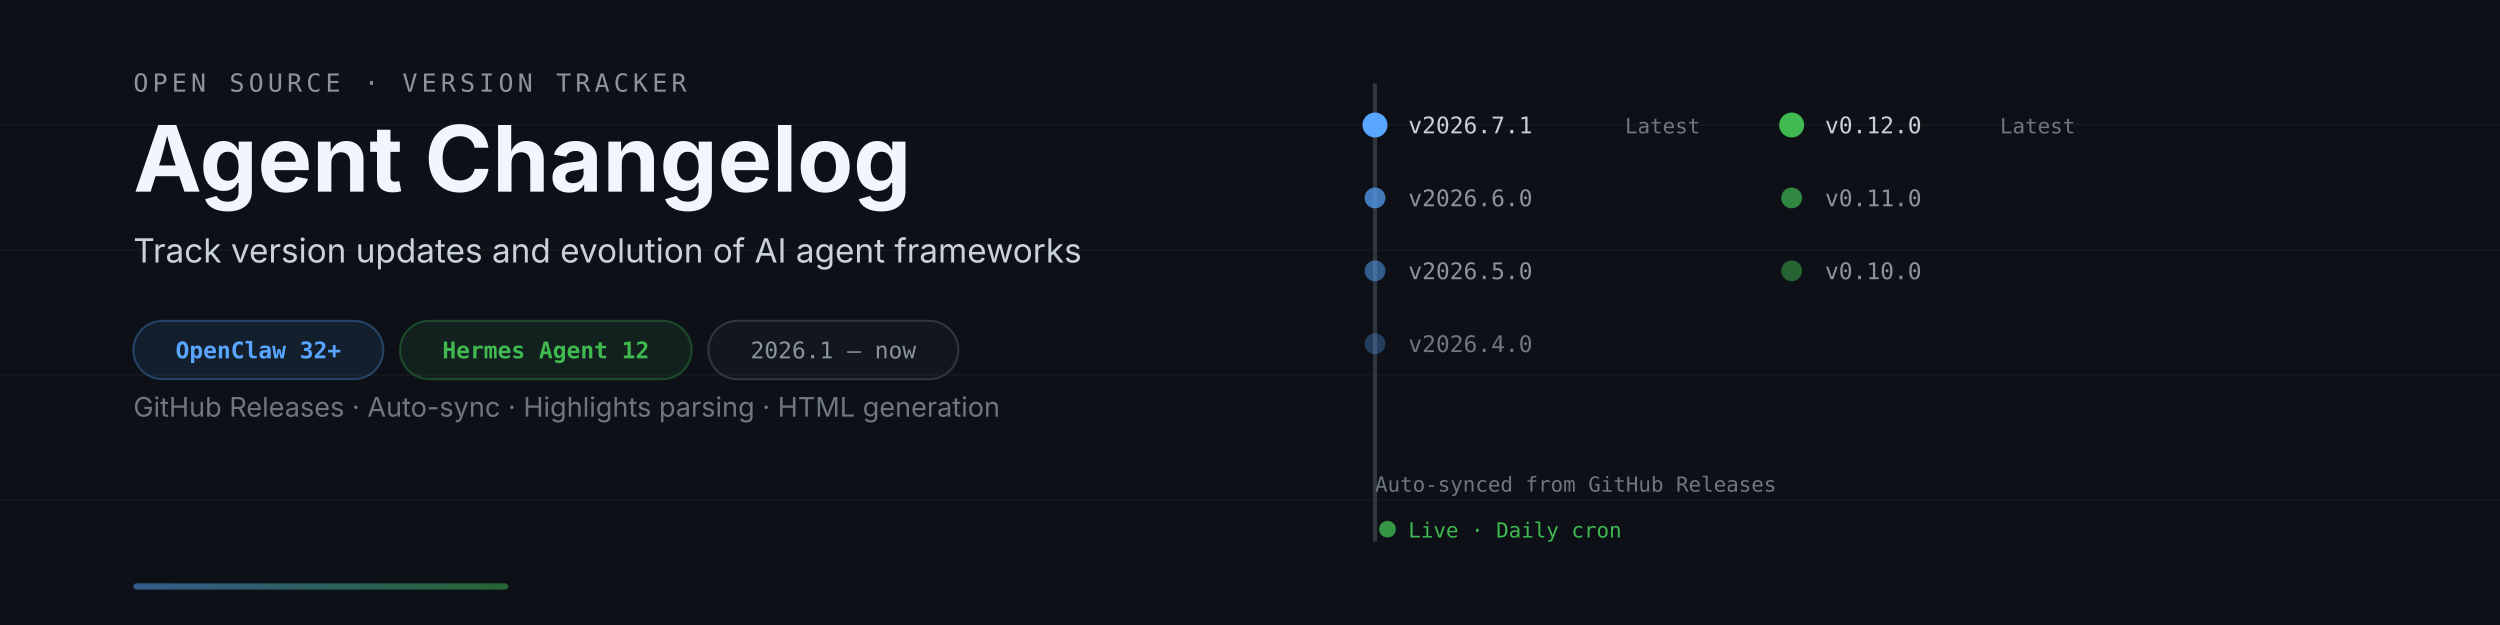
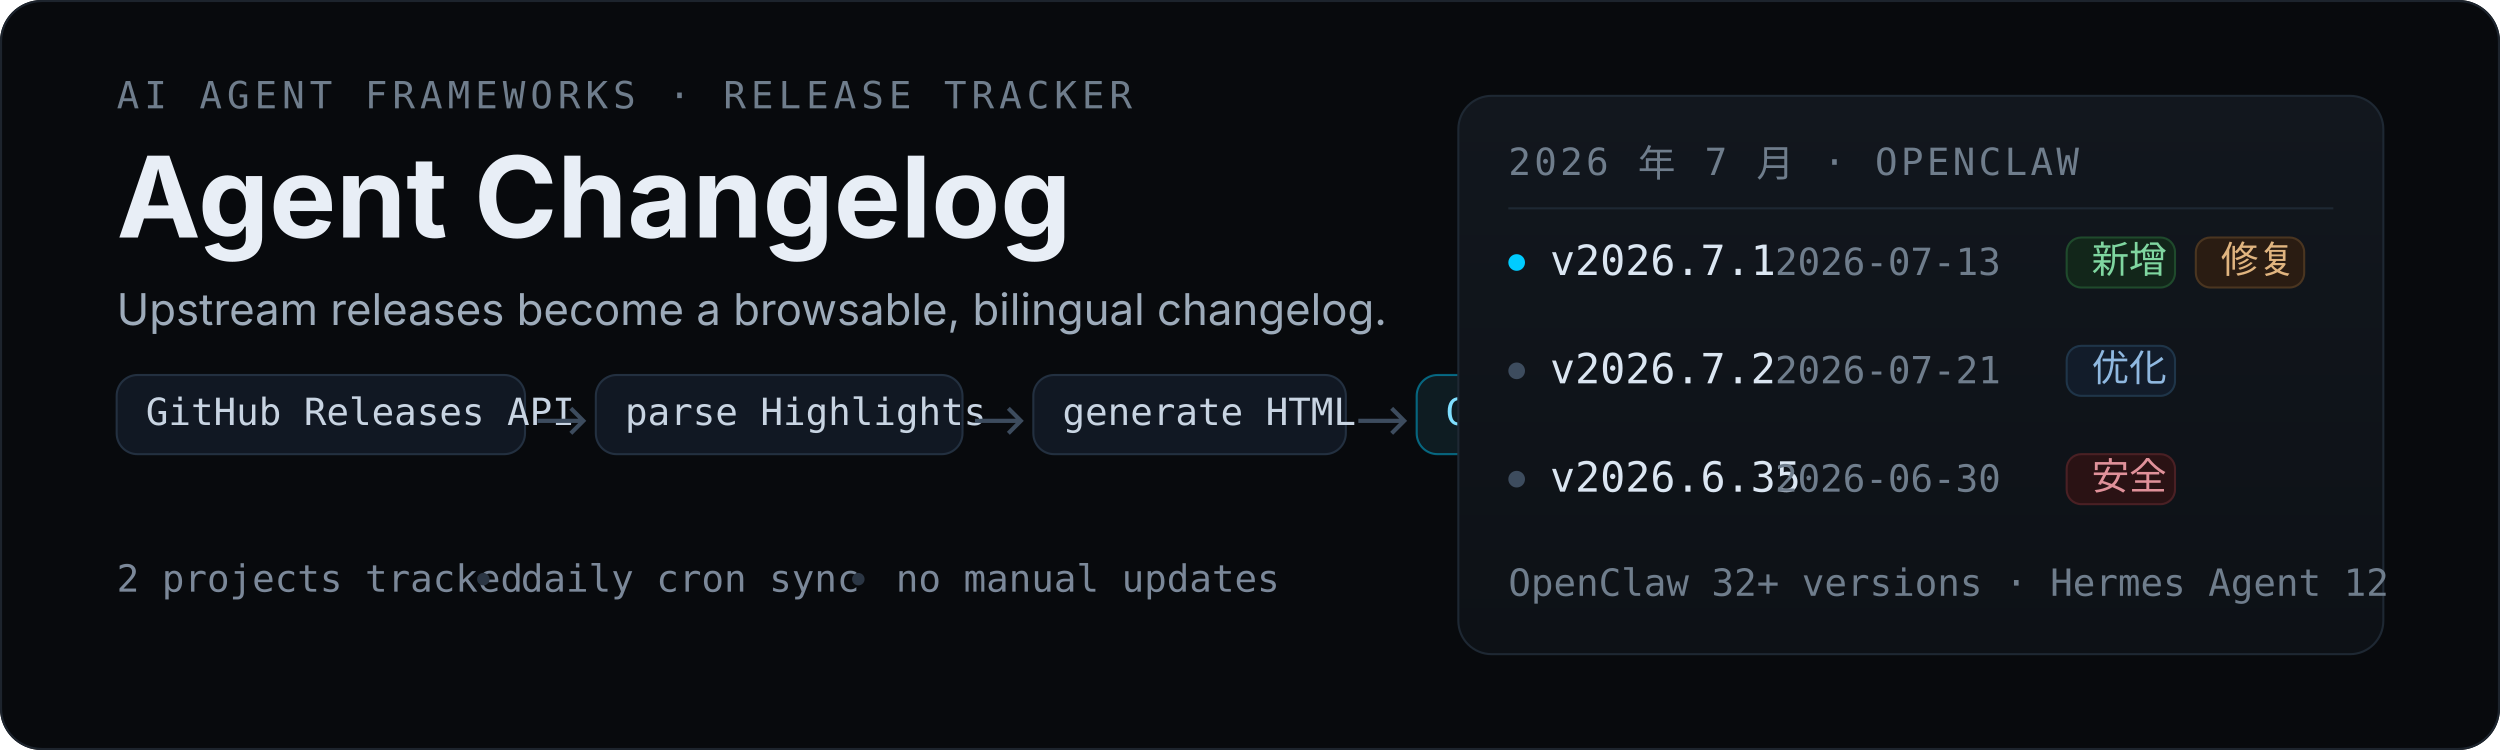
- <svg xmlns="http://www.w3.org/2000/svg" width="1200" height="300" viewBox="0 0 1200 300" role="img" aria-labelledby="title desc">
+ <svg xmlns="http://www.w3.org/2000/svg" width="1200" height="360" viewBox="0 0 1200 360" role="img" aria-labelledby="title desc">
  <defs>
-     <linearGradient id="accent" x1="0" y1="0" x2="1" y2="0">
-       <stop offset="0%" stop-color="#58A6FF" />
-       <stop offset="100%" stop-color="#3FB950" />
+     <linearGradient id="panel" x1="0" y1="0" x2="0" y2="1">
+       <stop offset="0" stop-color="#12171e" />
+       <stop offset="1" stop-color="#0d1116" />
    </linearGradient>
  </defs>
-   <rect width="1200" height="300" rx="0" fill="#0d1117" />
-   <g opacity="0.03">
-     <line x1="0" y1="60" x2="1200" y2="60" stroke="#c9d1d9" stroke-width="1" />
-     <line x1="0" y1="120" x2="1200" y2="120" stroke="#c9d1d9" stroke-width="1" />
-     <line x1="0" y1="180" x2="1200" y2="180" stroke="#c9d1d9" stroke-width="1" />
-     <line x1="0" y1="240" x2="1200" y2="240" stroke="#c9d1d9" stroke-width="1" />
-   </g>
-   <g id="title-block" transform="translate(64 44)">
-     <text x="0" y="0" fill="#8b949e" font-family="ui-monospace, SFMono-Regular, Menlo, monospace" font-size="12" font-weight="500" letter-spacing="2">
-       OPEN SOURCE · VERSION TRACKER
-     </text>
-     <text x="0" y="48" fill="#f0f6fc" font-family="-apple-system, BlinkMacSystemFont, Segoe UI, sans-serif" font-size="44" font-weight="700">
-       Agent Changelog
-     </text>
-     <text x="0" y="82" fill="#c9d1d9" font-family="-apple-system, BlinkMacSystemFont, Segoe UI, PingFang SC, sans-serif" font-size="16">
-       Track version updates and evolution of AI agent frameworks
-     </text>
-     <g transform="translate(0 110)">
-       <rect x="0" y="0" width="120" height="28" rx="14" fill="#58A6FF" fill-opacity="0.1" stroke="#58A6FF" stroke-opacity="0.3" stroke-width="1" />
-       <text x="60" y="18" fill="#58A6FF" font-family="ui-monospace, SFMono-Regular, Menlo, monospace" font-size="11" text-anchor="middle" font-weight="600">OpenClaw 32+</text>
-       <rect x="128" y="0" width="140" height="28" rx="14" fill="#3FB950" fill-opacity="0.1" stroke="#3FB950" stroke-opacity="0.3" stroke-width="1" />
-       <text x="198" y="18" fill="#3FB950" font-family="ui-monospace, SFMono-Regular, Menlo, monospace" font-size="11" text-anchor="middle" font-weight="600">Hermes Agent 12</text>
-       <rect x="276" y="0" width="120" height="28" rx="14" fill="#8b949e" fill-opacity="0.05" stroke="#30363d" stroke-width="1" />
-       <text x="336" y="18" fill="#8b949e" font-family="ui-monospace, SFMono-Regular, Menlo, monospace" font-size="11" text-anchor="middle">2026.1 — now</text>
+   <rect width="1200" height="360" rx="20" fill="#080a0d" />
+   <rect x="0.5" y="0.5" width="1199" height="359" rx="19.5" fill="none" stroke="#1d242d" />
+   <g id="title-block" transform="translate(56 52)">
+     <text x="0" y="0" font-family="ui-monospace, SFMono-Regular, Menlo, monospace" font-size="18" fill="#6f7d8c" letter-spacing="2.4">AI AGENT FRAMEWORKS · RELEASE TRACKER</text>
+     <text x="0" y="62" font-family="-apple-system, BlinkMacSystemFont, Segoe UI, PingFang SC, sans-serif" font-size="54" font-weight="700" fill="#e8eef6">Agent Changelog</text>
+     <text x="0" y="104" font-family="-apple-system, BlinkMacSystemFont, Segoe UI, PingFang SC, sans-serif" font-size="21" fill="#9dabba">Upstream releases become a browsable, bilingual changelog.</text>
+     <g transform="translate(0 150)" font-family="ui-monospace, SFMono-Regular, Menlo, monospace" font-size="18">
+       <rect x="0" y="-22" width="196" height="38" rx="10" fill="#111823" stroke="#233040" />
+       <text x="14" y="2" fill="#c8d4e2">GitHub Releases API</text>
+       <path d="M202 0 h22 m-6 -6 l6 6 -6 6" stroke="#3d4c5e" stroke-width="2" fill="none" />
+       <rect x="230" y="-22" width="176" height="38" rx="10" fill="#111823" stroke="#233040" />
+       <text x="244" y="2" fill="#c8d4e2">parse Highlights</text>
+       <path d="M412 0 h22 m-6 -6 l6 6 -6 6" stroke="#3d4c5e" stroke-width="2" fill="none" />
+       <rect x="440" y="-22" width="150" height="38" rx="10" fill="#111823" stroke="#233040" />
+       <text x="454" y="2" fill="#c8d4e2">generate HTML</text>
+       <path d="M596 0 h22 m-6 -6 l6 6 -6 6" stroke="#3d4c5e" stroke-width="2" fill="none" />
+       <rect x="624" y="-22" width="152" height="38" rx="10" fill="#0e1c22" stroke="#00ccff" stroke-opacity="0.45" />
+       <text x="638" y="2" fill="#7fdfff">GitHub Pages</text>
    </g>
-     <g transform="translate(0 156)">
-       <text x="0" y="0" fill="#6e7681" font-family="-apple-system, BlinkMacSystemFont, Segoe UI, sans-serif" font-size="13">
-         GitHub Releases · Auto-sync · Highlights parsing · HTML generation
-       </text>
+     <g transform="translate(0 232)" font-family="ui-monospace, SFMono-Regular, Menlo, monospace" font-size="18" fill="#7b8899">
+       <text x="0" y="0">2 projects tracked</text>
+       <circle cx="176" cy="-6" r="3" fill="#2b3644" />
+       <text x="194" y="0">daily cron sync</text>
+       <circle cx="356" cy="-6" r="3" fill="#2b3644" />
+       <text x="374" y="0">no manual updates</text>
    </g>
  </g>
-   <g id="timeline" transform="translate(640 40)">
-     <line x1="20" y1="0" x2="20" y2="220" stroke="#30363d" stroke-width="2" />
-     <g>
-       <circle cx="20" cy="20" r="6" fill="#58A6FF" />
-       <text x="36" y="24" fill="#c9d1d9" font-family="ui-monospace, SFMono-Regular, Menlo, monospace" font-size="11">v2026.7.1</text>
-       <text x="140" y="24" fill="#6e7681" font-family="ui-monospace, SFMono-Regular, Menlo, monospace" font-size="10">Latest</text>
-       <circle cx="20" cy="55" r="5" fill="#58A6FF" opacity="0.7" />
-       <text x="36" y="59" fill="#8b949e" font-family="ui-monospace, SFMono-Regular, Menlo, monospace" font-size="11">v2026.6.0</text>
-       <circle cx="20" cy="90" r="5" fill="#58A6FF" opacity="0.5" />
-       <text x="36" y="94" fill="#8b949e" font-family="ui-monospace, SFMono-Regular, Menlo, monospace" font-size="11">v2026.5.0</text>
-       <circle cx="20" cy="125" r="5" fill="#58A6FF" opacity="0.3" />
-       <text x="36" y="129" fill="#6e7681" font-family="ui-monospace, SFMono-Regular, Menlo, monospace" font-size="11">v2026.4.0</text>
+   <g id="release-panel" transform="translate(700 46)">
+     <rect x="0" y="0" width="444" height="268" rx="16" fill="url(#panel)" stroke="#1e2833" />
+     <g transform="translate(24 38)">
+       <text x="0" y="0" font-family="ui-monospace, SFMono-Regular, Menlo, monospace" font-size="18" fill="#6f7d8c" letter-spacing="1.6">2026 年 7 月 · OPENCLAW</text>
+       <line x1="0" y1="16" x2="396" y2="16" stroke="#1e2833" />
+       <g transform="translate(0 48)">
+         <circle cx="4" cy="-6" r="4" fill="#00ccff" />
+         <text x="20" y="0" font-family="ui-monospace, SFMono-Regular, Menlo, monospace" font-size="20" fill="#dbe6f2">v2026.7.1</text>
+         <text x="128" y="0" font-family="ui-monospace, SFMono-Regular, Menlo, monospace" font-size="18" fill="#6f7d8c">2026-07-13</text>
+         <rect x="268" y="-18" width="52" height="24" rx="7" fill="#12261a" stroke="#1f4a2c" />
+         <text x="280" y="-1" font-family="-apple-system, BlinkMacSystemFont, Segoe UI, PingFang SC, sans-serif" font-size="18" fill="#7fd6a0">新增</text>
+         <rect x="330" y="-18" width="52" height="24" rx="7" fill="#2a1c12" stroke="#4a3520" />
+         <text x="342" y="-1" font-family="-apple-system, BlinkMacSystemFont, Segoe UI, PingFang SC, sans-serif" font-size="18" fill="#e0b47f">修复</text>
+       </g>
+       <g transform="translate(0 100)">
+         <circle cx="4" cy="-6" r="4" fill="#3d4c5e" />
+         <text x="20" y="0" font-family="ui-monospace, SFMono-Regular, Menlo, monospace" font-size="20" fill="#dbe6f2">v2026.7.2</text>
+         <text x="128" y="0" font-family="ui-monospace, SFMono-Regular, Menlo, monospace" font-size="18" fill="#6f7d8c">2026-07-21</text>
+         <rect x="268" y="-18" width="52" height="24" rx="7" fill="#121c2a" stroke="#1f3549" />
+         <text x="280" y="-1" font-family="-apple-system, BlinkMacSystemFont, Segoe UI, PingFang SC, sans-serif" font-size="18" fill="#8fb8e0">优化</text>
+       </g>
+       <g transform="translate(0 152)">
+         <circle cx="4" cy="-6" r="4" fill="#3d4c5e" />
+         <text x="20" y="0" font-family="ui-monospace, SFMono-Regular, Menlo, monospace" font-size="20" fill="#dbe6f2">v2026.6.35</text>
+         <text x="128" y="0" font-family="ui-monospace, SFMono-Regular, Menlo, monospace" font-size="18" fill="#6f7d8c">2026-06-30</text>
+         <rect x="268" y="-18" width="52" height="24" rx="7" fill="#2a1214" stroke="#4a2024" />
+         <text x="280" y="-1" font-family="-apple-system, BlinkMacSystemFont, Segoe UI, PingFang SC, sans-serif" font-size="18" fill="#e0919a">安全</text>
+       </g>
    </g>
-     <g transform="translate(200 0)">
-       <circle cx="20" cy="20" r="6" fill="#3FB950" />
-       <text x="36" y="24" fill="#c9d1d9" font-family="ui-monospace, SFMono-Regular, Menlo, monospace" font-size="11">v0.12.0</text>
-       <text x="120" y="24" fill="#6e7681" font-family="ui-monospace, SFMono-Regular, Menlo, monospace" font-size="10">Latest</text>
-       <circle cx="20" cy="55" r="5" fill="#3FB950" opacity="0.7" />
-       <text x="36" y="59" fill="#8b949e" font-family="ui-monospace, SFMono-Regular, Menlo, monospace" font-size="11">v0.11.0</text>
-       <circle cx="20" cy="90" r="5" fill="#3FB950" opacity="0.5" />
-       <text x="36" y="94" fill="#8b949e" font-family="ui-monospace, SFMono-Regular, Menlo, monospace" font-size="11">v0.10.0</text>
-     </g>
-     <text x="20" y="196" fill="#6e7681" font-family="ui-monospace, SFMono-Regular, Menlo, monospace" font-size="10">Auto-synced from GitHub Releases</text>
-     <g transform="translate(20 208)">
-       <circle cx="6" cy="6" r="4" fill="#3FB950" opacity="0.8" />
-       <text x="16" y="10" fill="#3FB950" font-family="ui-monospace, SFMono-Regular, Menlo, monospace" font-size="10">Live · Daily cron</text>
+     <g transform="translate(24 240)" font-family="ui-monospace, SFMono-Regular, Menlo, monospace" font-size="18" fill="#6f7d8c">
+       <text x="0" y="0">OpenClaw 32+ versions · Hermes Agent 12</text>
    </g>
  </g>
-   <rect x="64" y="280" width="180" height="3" rx="1.5" fill="url(#accent)" opacity="0.5" />
</svg>
